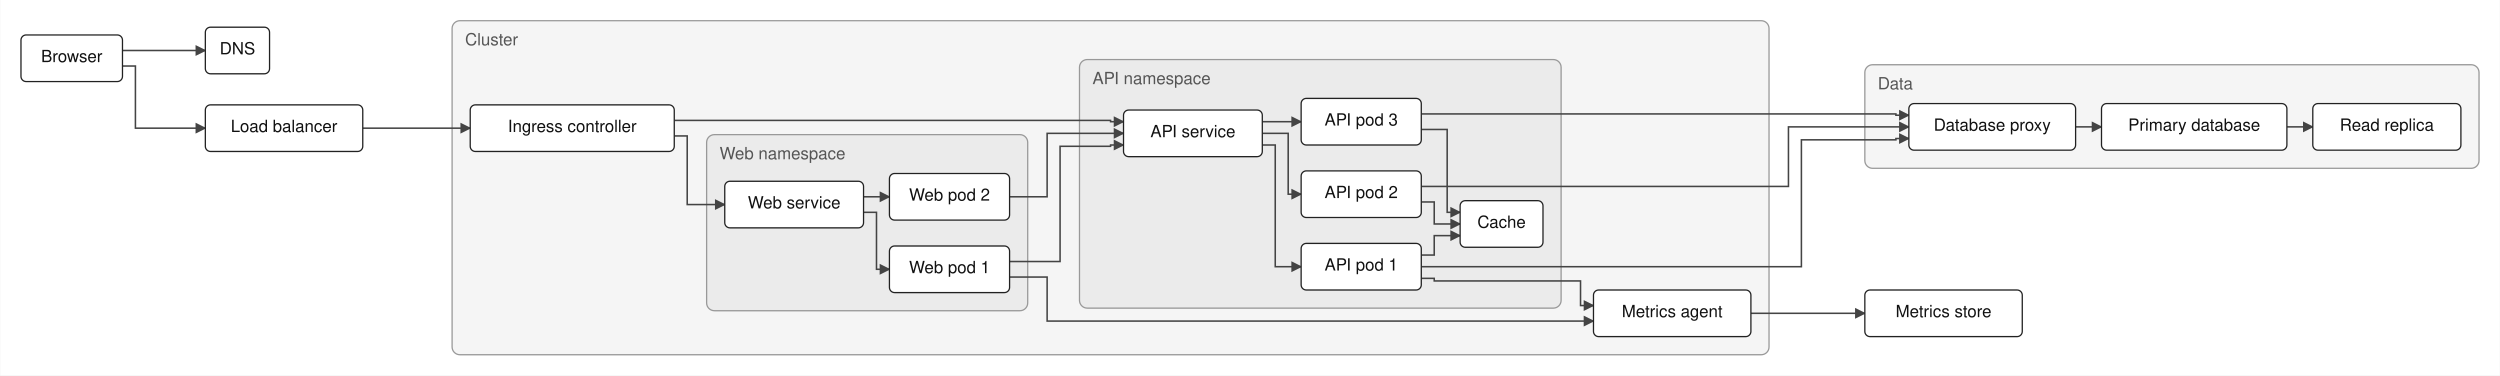
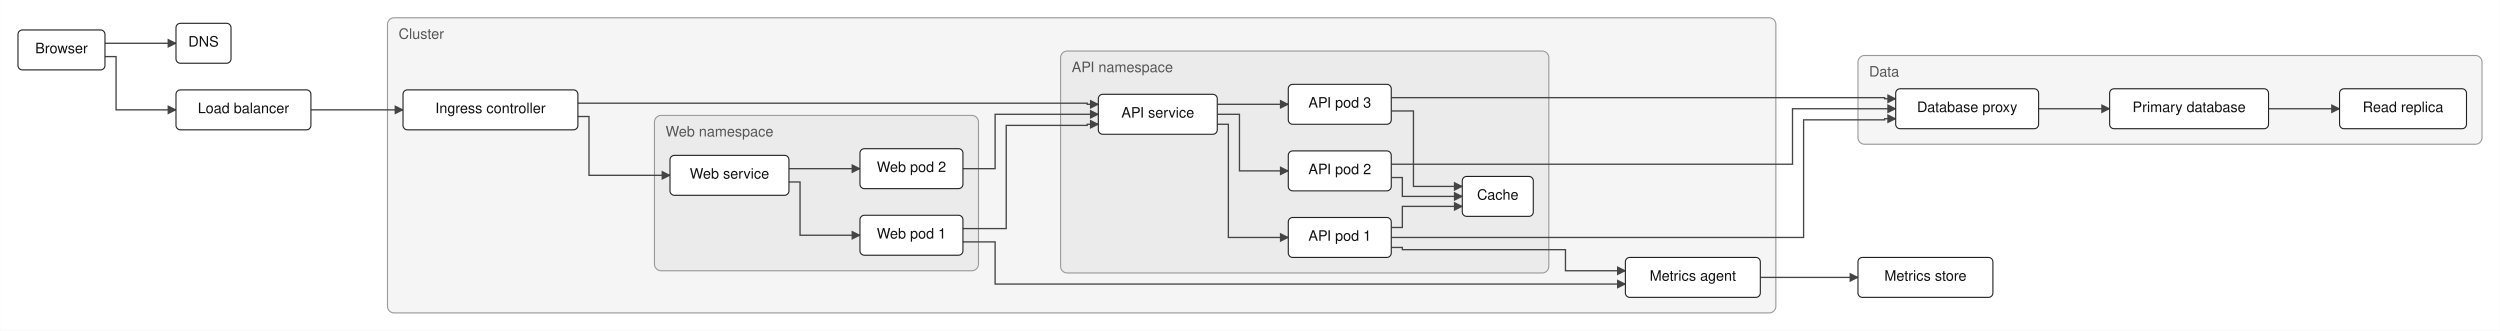
- <svg xmlns="http://www.w3.org/2000/svg" viewBox="-4.0 -4.0 1930.6 290.0" width="1931" height="290" font-family="Helvetica, Arial, sans-serif" font-size="13">
+ <svg xmlns="http://www.w3.org/2000/svg" viewBox="-4.0 -4.0 2252.6 298.0" width="2253" height="298" font-family="Helvetica, Arial, sans-serif" font-size="13">
  <defs>
    <marker id="tip" viewBox="0 0 10 10" refX="9" refY="5" markerWidth="7" markerHeight="7" orient="auto">
      <path d="M0 0L10 5L0 10z" fill="#444" />
    </marker>
  </defs>
-   <rect x="-4.0" y="-4.0" width="1930.6" height="290.0" fill="#fff" />
-   <rect x="345.0" y="12.0" width="1017.2" height="258.0" rx="6" fill="#000" fill-opacity="0.04" stroke="#999" />
+   <rect x="-4.0" y="-4.0" width="2252.6" height="298.0" fill="#fff" />
+   <rect x="345.0" y="12.0" width="1251.2" height="266.0" rx="6" fill="#000" fill-opacity="0.04" stroke="#999" />
  <text x="355.0" y="31.0" fill="#555">Cluster</text>
-   <rect x="541.6" y="100.0" width="248.0" height="136.0" rx="6" fill="#000" fill-opacity="0.04" stroke="#999" />
-   <text x="551.6" y="119.0" fill="#555">Web namespace</text>
-   <rect x="829.6" y="42.0" width="372.0" height="192.0" rx="6" fill="#000" fill-opacity="0.04" stroke="#999" />
-   <text x="839.6" y="61.0" fill="#555">API namespace</text>
-   <rect x="1436.2" y="46.0" width="474.4" height="80.0" rx="6" fill="#000" fill-opacity="0.04" stroke="#999" />
-   <text x="1446.2" y="65.0" fill="#555">Data</text>
+   <rect x="585.6" y="100.0" width="292.0" height="140.0" rx="6" fill="#000" fill-opacity="0.04" stroke="#999" />
+   <text x="595.6" y="119.0" fill="#555">Web namespace</text>
+   <rect x="951.6" y="42.0" width="440.0" height="200.0" rx="6" fill="#000" fill-opacity="0.04" stroke="#999" />
+   <text x="961.6" y="61.0" fill="#555">API namespace</text>
+   <rect x="1670.2" y="46.0" width="562.4" height="80.0" rx="6" fill="#000" fill-opacity="0.04" stroke="#999" />
+   <text x="1680.2" y="65.0" fill="#555">Data</text>
  <polyline points="90.4,35.0 154.4,35.0" fill="none" stroke="#444" stroke-width="1.2" marker-end="url(#tip)" />
  <polyline points="90.4,47.0 100.4,47.0 100.4,95.0 154.4,95.0" fill="none" stroke="#444" stroke-width="1.2" marker-end="url(#tip)" />
  <polyline points="276.0,95.0 359.0,95.0" fill="none" stroke="#444" stroke-width="1.2" marker-end="url(#tip)" />
-   <polyline points="516.6,101.0 526.6,101.0 526.6,154.0 555.6,154.0" fill="none" stroke="#444" stroke-width="1.2" marker-end="url(#tip)" />
-   <polyline points="516.6,89.0 853.6,89.0 853.6,90.0 863.6,90.0" fill="none" stroke="#444" stroke-width="1.2" marker-end="url(#tip)" />
-   <polyline points="662.8,160.0 672.8,160.0 672.8,204.0 682.8,204.0" fill="none" stroke="#444" stroke-width="1.2" marker-end="url(#tip)" />
-   <polyline points="662.8,148.0 682.8,148.0" fill="none" stroke="#444" stroke-width="1.2" marker-end="url(#tip)" />
-   <polyline points="970.8,108.0 980.8,108.0 980.8,202.0 1000.8,202.0" fill="none" stroke="#444" stroke-width="1.2" marker-end="url(#tip)" />
-   <polyline points="970.8,99.0 990.8,99.0 990.8,146.0 1000.8,146.0" fill="none" stroke="#444" stroke-width="1.2" marker-end="url(#tip)" />
-   <polyline points="970.8,90.0 1000.8,90.0" fill="none" stroke="#444" stroke-width="1.2" marker-end="url(#tip)" />
-   <polyline points="775.6,198.0 814.6,198.0 814.6,109.0 853.6,109.0 853.6,108.0 863.6,108.0" fill="none" stroke="#444" stroke-width="1.2" marker-end="url(#tip)" />
-   <polyline points="775.6,148.0 804.6,148.0 804.6,99.0 863.6,99.0" fill="none" stroke="#444" stroke-width="1.2" marker-end="url(#tip)" />
-   <polyline points="1093.6,202.0 1387.2,202.0 1387.2,104.0 1460.2,104.0 1460.2,103.0 1470.2,103.0" fill="none" stroke="#444" stroke-width="1.2" marker-end="url(#tip)" />
-   <polyline points="1093.6,140.0 1377.2,140.0 1377.2,94.0 1470.2,94.0" fill="none" stroke="#444" stroke-width="1.2" marker-end="url(#tip)" />
-   <polyline points="1093.6,84.0 1460.2,84.0 1460.2,85.0 1470.2,85.0" fill="none" stroke="#444" stroke-width="1.2" marker-end="url(#tip)" />
-   <polyline points="1093.6,193.0 1103.6,193.0 1103.6,178.0 1123.6,178.0" fill="none" stroke="#444" stroke-width="1.2" marker-end="url(#tip)" />
-   <polyline points="1093.6,152.0 1103.6,152.0 1103.6,169.0 1123.6,169.0" fill="none" stroke="#444" stroke-width="1.2" marker-end="url(#tip)" />
-   <polyline points="1093.6,96.0 1113.6,96.0 1113.6,160.0 1123.6,160.0" fill="none" stroke="#444" stroke-width="1.2" marker-end="url(#tip)" />
-   <polyline points="1599.0,94.0 1619.0,94.0" fill="none" stroke="#444" stroke-width="1.2" marker-end="url(#tip)" />
-   <polyline points="1762.2,94.0 1782.2,94.0" fill="none" stroke="#444" stroke-width="1.2" marker-end="url(#tip)" />
-   <polyline points="1348.2,238.0 1436.2,238.0" fill="none" stroke="#444" stroke-width="1.2" marker-end="url(#tip)" />
-   <polyline points="1093.6,211.0 1103.6,211.0 1103.6,213.0 1216.6,213.0 1216.6,232.0 1226.6,232.0" fill="none" stroke="#444" stroke-width="1.2" marker-end="url(#tip)" />
-   <polyline points="775.6,210.0 804.6,210.0 804.6,244.0 1226.6,244.0" fill="none" stroke="#444" stroke-width="1.2" marker-end="url(#tip)" />
+   <polyline points="516.6,101.0 526.6,101.0 526.6,154.0 599.6,154.0" fill="none" stroke="#444" stroke-width="1.2" marker-end="url(#tip)" />
+   <polyline points="516.6,89.0 975.6,89.0 975.6,90.0 985.6,90.0" fill="none" stroke="#444" stroke-width="1.2" marker-end="url(#tip)" />
+   <polyline points="706.8,160.0 716.8,160.0 716.8,208.0 770.8,208.0" fill="none" stroke="#444" stroke-width="1.2" marker-end="url(#tip)" />
+   <polyline points="706.8,148.0 770.8,148.0" fill="none" stroke="#444" stroke-width="1.2" marker-end="url(#tip)" />
+   <polyline points="1092.8,108.0 1102.8,108.0 1102.8,210.0 1156.8,210.0" fill="none" stroke="#444" stroke-width="1.2" marker-end="url(#tip)" />
+   <polyline points="1092.8,99.0 1112.8,99.0 1112.8,150.0 1156.8,150.0" fill="none" stroke="#444" stroke-width="1.2" marker-end="url(#tip)" />
+   <polyline points="1092.8,90.0 1156.8,90.0" fill="none" stroke="#444" stroke-width="1.2" marker-end="url(#tip)" />
+   <polyline points="863.6,202.0 902.6,202.0 902.6,109.0 975.6,109.0 975.6,108.0 985.6,108.0" fill="none" stroke="#444" stroke-width="1.2" marker-end="url(#tip)" />
+   <polyline points="863.6,148.0 892.6,148.0 892.6,99.0 985.6,99.0" fill="none" stroke="#444" stroke-width="1.2" marker-end="url(#tip)" />
+   <polyline points="1249.6,210.0 1621.2,210.0 1621.2,104.0 1694.2,104.0 1694.2,103.0 1704.2,103.0" fill="none" stroke="#444" stroke-width="1.2" marker-end="url(#tip)" />
+   <polyline points="1249.6,144.0 1611.2,144.0 1611.2,94.0 1704.2,94.0" fill="none" stroke="#444" stroke-width="1.2" marker-end="url(#tip)" />
+   <polyline points="1249.6,84.0 1694.2,84.0 1694.2,85.0 1704.2,85.0" fill="none" stroke="#444" stroke-width="1.2" marker-end="url(#tip)" />
+   <polyline points="1249.6,201.0 1259.6,201.0 1259.6,182.0 1313.6,182.0" fill="none" stroke="#444" stroke-width="1.2" marker-end="url(#tip)" />
+   <polyline points="1249.6,156.0 1259.6,156.0 1259.6,173.0 1313.6,173.0" fill="none" stroke="#444" stroke-width="1.2" marker-end="url(#tip)" />
+   <polyline points="1249.6,96.0 1269.6,96.0 1269.6,164.0 1313.6,164.0" fill="none" stroke="#444" stroke-width="1.2" marker-end="url(#tip)" />
+   <polyline points="1833.0,94.0 1897.0,94.0" fill="none" stroke="#444" stroke-width="1.2" marker-end="url(#tip)" />
+   <polyline points="2040.2,94.0 2104.2,94.0" fill="none" stroke="#444" stroke-width="1.2" marker-end="url(#tip)" />
+   <polyline points="1582.2,246.0 1670.2,246.0" fill="none" stroke="#444" stroke-width="1.2" marker-end="url(#tip)" />
+   <polyline points="1249.6,219.0 1259.6,219.0 1259.6,221.0 1406.6,221.0 1406.6,240.0 1460.6,240.0" fill="none" stroke="#444" stroke-width="1.2" marker-end="url(#tip)" />
+   <polyline points="863.6,214.0 892.6,214.0 892.6,252.0 1460.6,252.0" fill="none" stroke="#444" stroke-width="1.2" marker-end="url(#tip)" />
  <rect x="12.0" y="23.0" width="78.4" height="36.0" rx="4" fill="#fff" stroke="#222" />
  <text x="51.2" y="41.0" text-anchor="middle" dominant-baseline="central" fill="#111">Browser</text>
  <rect x="154.4" y="17.0" width="49.6" height="36.0" rx="4" fill="#fff" stroke="#222" />
  <text x="179.2" y="35.0" text-anchor="middle" dominant-baseline="central" fill="#111">DNS</text>
  <rect x="154.4" y="77.0" width="121.6" height="36.0" rx="4" fill="#fff" stroke="#222" />
  <text x="215.2" y="95.0" text-anchor="middle" dominant-baseline="central" fill="#111">Load balancer</text>
  <rect x="359.0" y="77.0" width="157.6" height="36.0" rx="4" fill="#fff" stroke="#222" />
  <text x="437.8" y="95.0" text-anchor="middle" dominant-baseline="central" fill="#111">Ingress controller</text>
-   <rect x="555.6" y="136.0" width="107.2" height="36.0" rx="4" fill="#fff" stroke="#222" />
-   <text x="609.2" y="154.0" text-anchor="middle" dominant-baseline="central" fill="#111">Web service</text>
-   <rect x="863.6" y="81.0" width="107.2" height="36.0" rx="4" fill="#fff" stroke="#222" />
-   <text x="917.2" y="99.0" text-anchor="middle" dominant-baseline="central" fill="#111">API service</text>
-   <rect x="682.8" y="186.0" width="92.8" height="36.0" rx="4" fill="#fff" stroke="#222" />
-   <text x="729.2" y="204.0" text-anchor="middle" dominant-baseline="central" fill="#111">Web pod 1</text>
-   <rect x="682.8" y="130.0" width="92.8" height="36.0" rx="4" fill="#fff" stroke="#222" />
-   <text x="729.2" y="148.0" text-anchor="middle" dominant-baseline="central" fill="#111">Web pod 2</text>
-   <rect x="1000.8" y="184.0" width="92.8" height="36.0" rx="4" fill="#fff" stroke="#222" />
-   <text x="1047.2" y="202.0" text-anchor="middle" dominant-baseline="central" fill="#111">API pod 1</text>
-   <rect x="1000.8" y="128.0" width="92.8" height="36.0" rx="4" fill="#fff" stroke="#222" />
-   <text x="1047.2" y="146.0" text-anchor="middle" dominant-baseline="central" fill="#111">API pod 2</text>
-   <rect x="1000.8" y="72.0" width="92.8" height="36.0" rx="4" fill="#fff" stroke="#222" />
-   <text x="1047.2" y="90.0" text-anchor="middle" dominant-baseline="central" fill="#111">API pod 3</text>
-   <rect x="1470.2" y="76.0" width="128.8" height="36.0" rx="4" fill="#fff" stroke="#222" />
-   <text x="1534.6" y="94.0" text-anchor="middle" dominant-baseline="central" fill="#111">Database proxy</text>
-   <rect x="1123.6" y="151.0" width="64.0" height="36.0" rx="4" fill="#fff" stroke="#222" />
-   <text x="1155.6" y="169.0" text-anchor="middle" dominant-baseline="central" fill="#111">Cache</text>
-   <rect x="1619.0" y="76.0" width="143.2" height="36.0" rx="4" fill="#fff" stroke="#222" />
-   <text x="1690.6" y="94.0" text-anchor="middle" dominant-baseline="central" fill="#111">Primary database</text>
-   <rect x="1782.2" y="76.0" width="114.4" height="36.0" rx="4" fill="#fff" stroke="#222" />
-   <text x="1839.4" y="94.0" text-anchor="middle" dominant-baseline="central" fill="#111">Read replica</text>
-   <rect x="1226.6" y="220.0" width="121.6" height="36.0" rx="4" fill="#fff" stroke="#222" />
-   <text x="1287.4" y="238.0" text-anchor="middle" dominant-baseline="central" fill="#111">Metrics agent</text>
-   <rect x="1436.2" y="220.0" width="121.6" height="36.0" rx="4" fill="#fff" stroke="#222" />
-   <text x="1497.0" y="238.0" text-anchor="middle" dominant-baseline="central" fill="#111">Metrics store</text>
+   <rect x="599.6" y="136.0" width="107.2" height="36.0" rx="4" fill="#fff" stroke="#222" />
+   <text x="653.2" y="154.0" text-anchor="middle" dominant-baseline="central" fill="#111">Web service</text>
+   <rect x="985.6" y="81.0" width="107.2" height="36.0" rx="4" fill="#fff" stroke="#222" />
+   <text x="1039.2" y="99.0" text-anchor="middle" dominant-baseline="central" fill="#111">API service</text>
+   <rect x="770.8" y="190.0" width="92.8" height="36.0" rx="4" fill="#fff" stroke="#222" />
+   <text x="817.2" y="208.0" text-anchor="middle" dominant-baseline="central" fill="#111">Web pod 1</text>
+   <rect x="770.8" y="130.0" width="92.8" height="36.0" rx="4" fill="#fff" stroke="#222" />
+   <text x="817.2" y="148.0" text-anchor="middle" dominant-baseline="central" fill="#111">Web pod 2</text>
+   <rect x="1156.8" y="192.0" width="92.8" height="36.0" rx="4" fill="#fff" stroke="#222" />
+   <text x="1203.2" y="210.0" text-anchor="middle" dominant-baseline="central" fill="#111">API pod 1</text>
+   <rect x="1156.8" y="132.0" width="92.8" height="36.0" rx="4" fill="#fff" stroke="#222" />
+   <text x="1203.2" y="150.0" text-anchor="middle" dominant-baseline="central" fill="#111">API pod 2</text>
+   <rect x="1156.8" y="72.0" width="92.8" height="36.0" rx="4" fill="#fff" stroke="#222" />
+   <text x="1203.2" y="90.0" text-anchor="middle" dominant-baseline="central" fill="#111">API pod 3</text>
+   <rect x="1704.2" y="76.0" width="128.8" height="36.0" rx="4" fill="#fff" stroke="#222" />
+   <text x="1768.6" y="94.0" text-anchor="middle" dominant-baseline="central" fill="#111">Database proxy</text>
+   <rect x="1313.6" y="155.0" width="64.0" height="36.0" rx="4" fill="#fff" stroke="#222" />
+   <text x="1345.6" y="173.0" text-anchor="middle" dominant-baseline="central" fill="#111">Cache</text>
+   <rect x="1897.0" y="76.0" width="143.2" height="36.0" rx="4" fill="#fff" stroke="#222" />
+   <text x="1968.6" y="94.0" text-anchor="middle" dominant-baseline="central" fill="#111">Primary database</text>
+   <rect x="2104.2" y="76.0" width="114.4" height="36.0" rx="4" fill="#fff" stroke="#222" />
+   <text x="2161.4" y="94.0" text-anchor="middle" dominant-baseline="central" fill="#111">Read replica</text>
+   <rect x="1460.6" y="228.0" width="121.6" height="36.0" rx="4" fill="#fff" stroke="#222" />
+   <text x="1521.4" y="246.0" text-anchor="middle" dominant-baseline="central" fill="#111">Metrics agent</text>
+   <rect x="1670.2" y="228.0" width="121.6" height="36.0" rx="4" fill="#fff" stroke="#222" />
+   <text x="1731.0" y="246.0" text-anchor="middle" dominant-baseline="central" fill="#111">Metrics store</text>
</svg>
